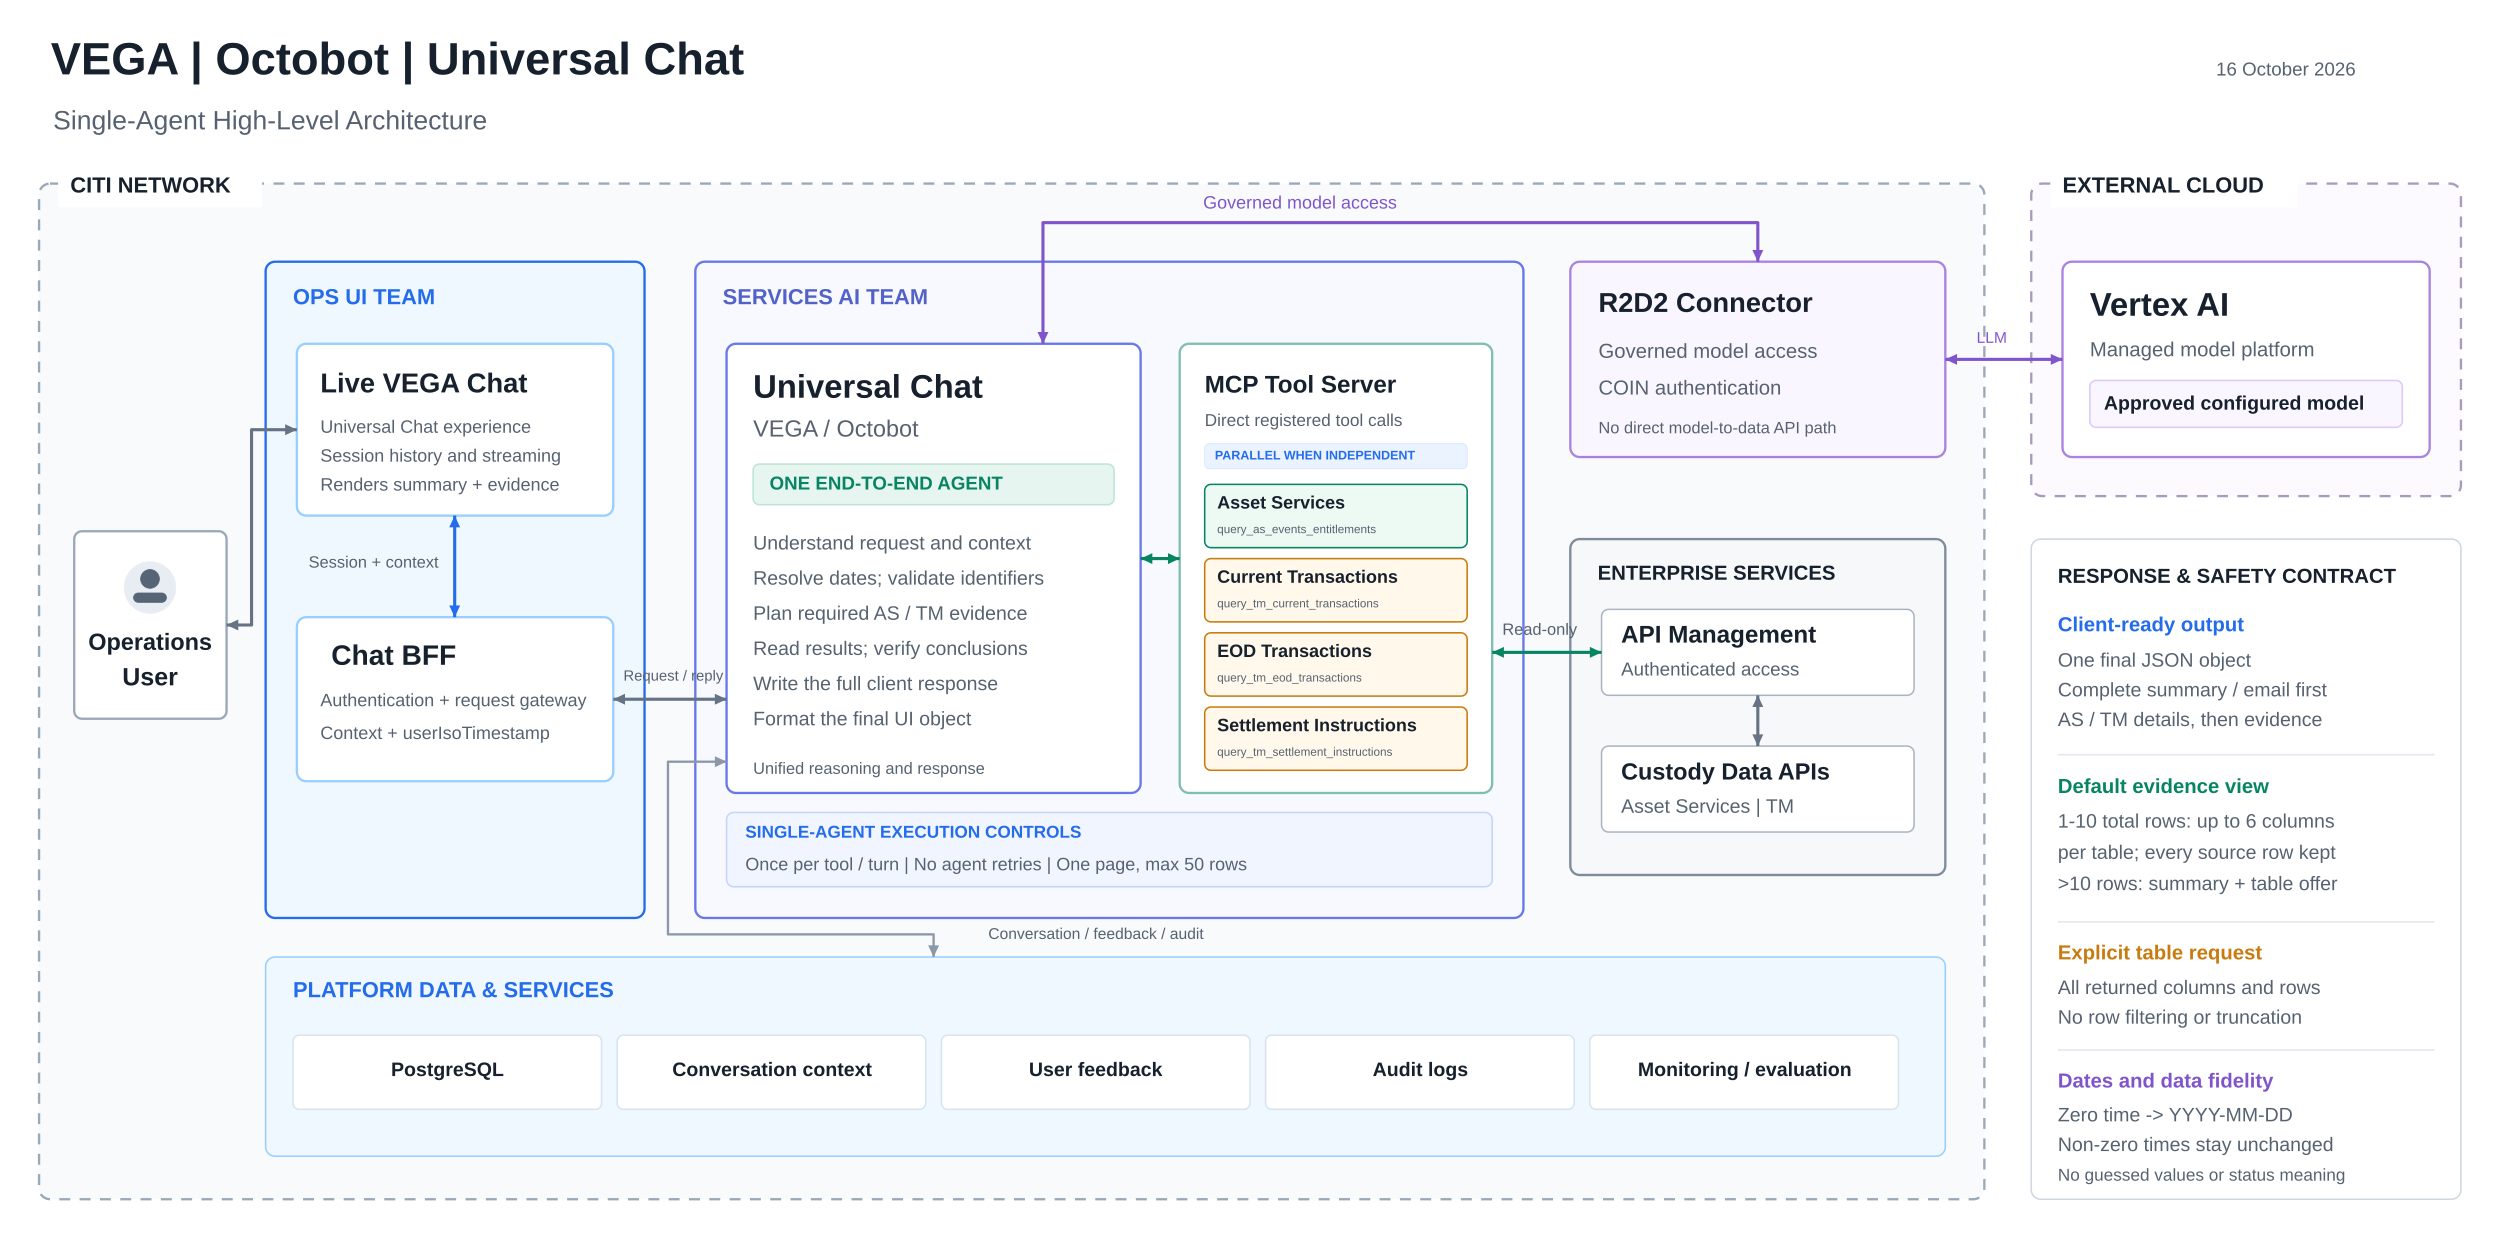
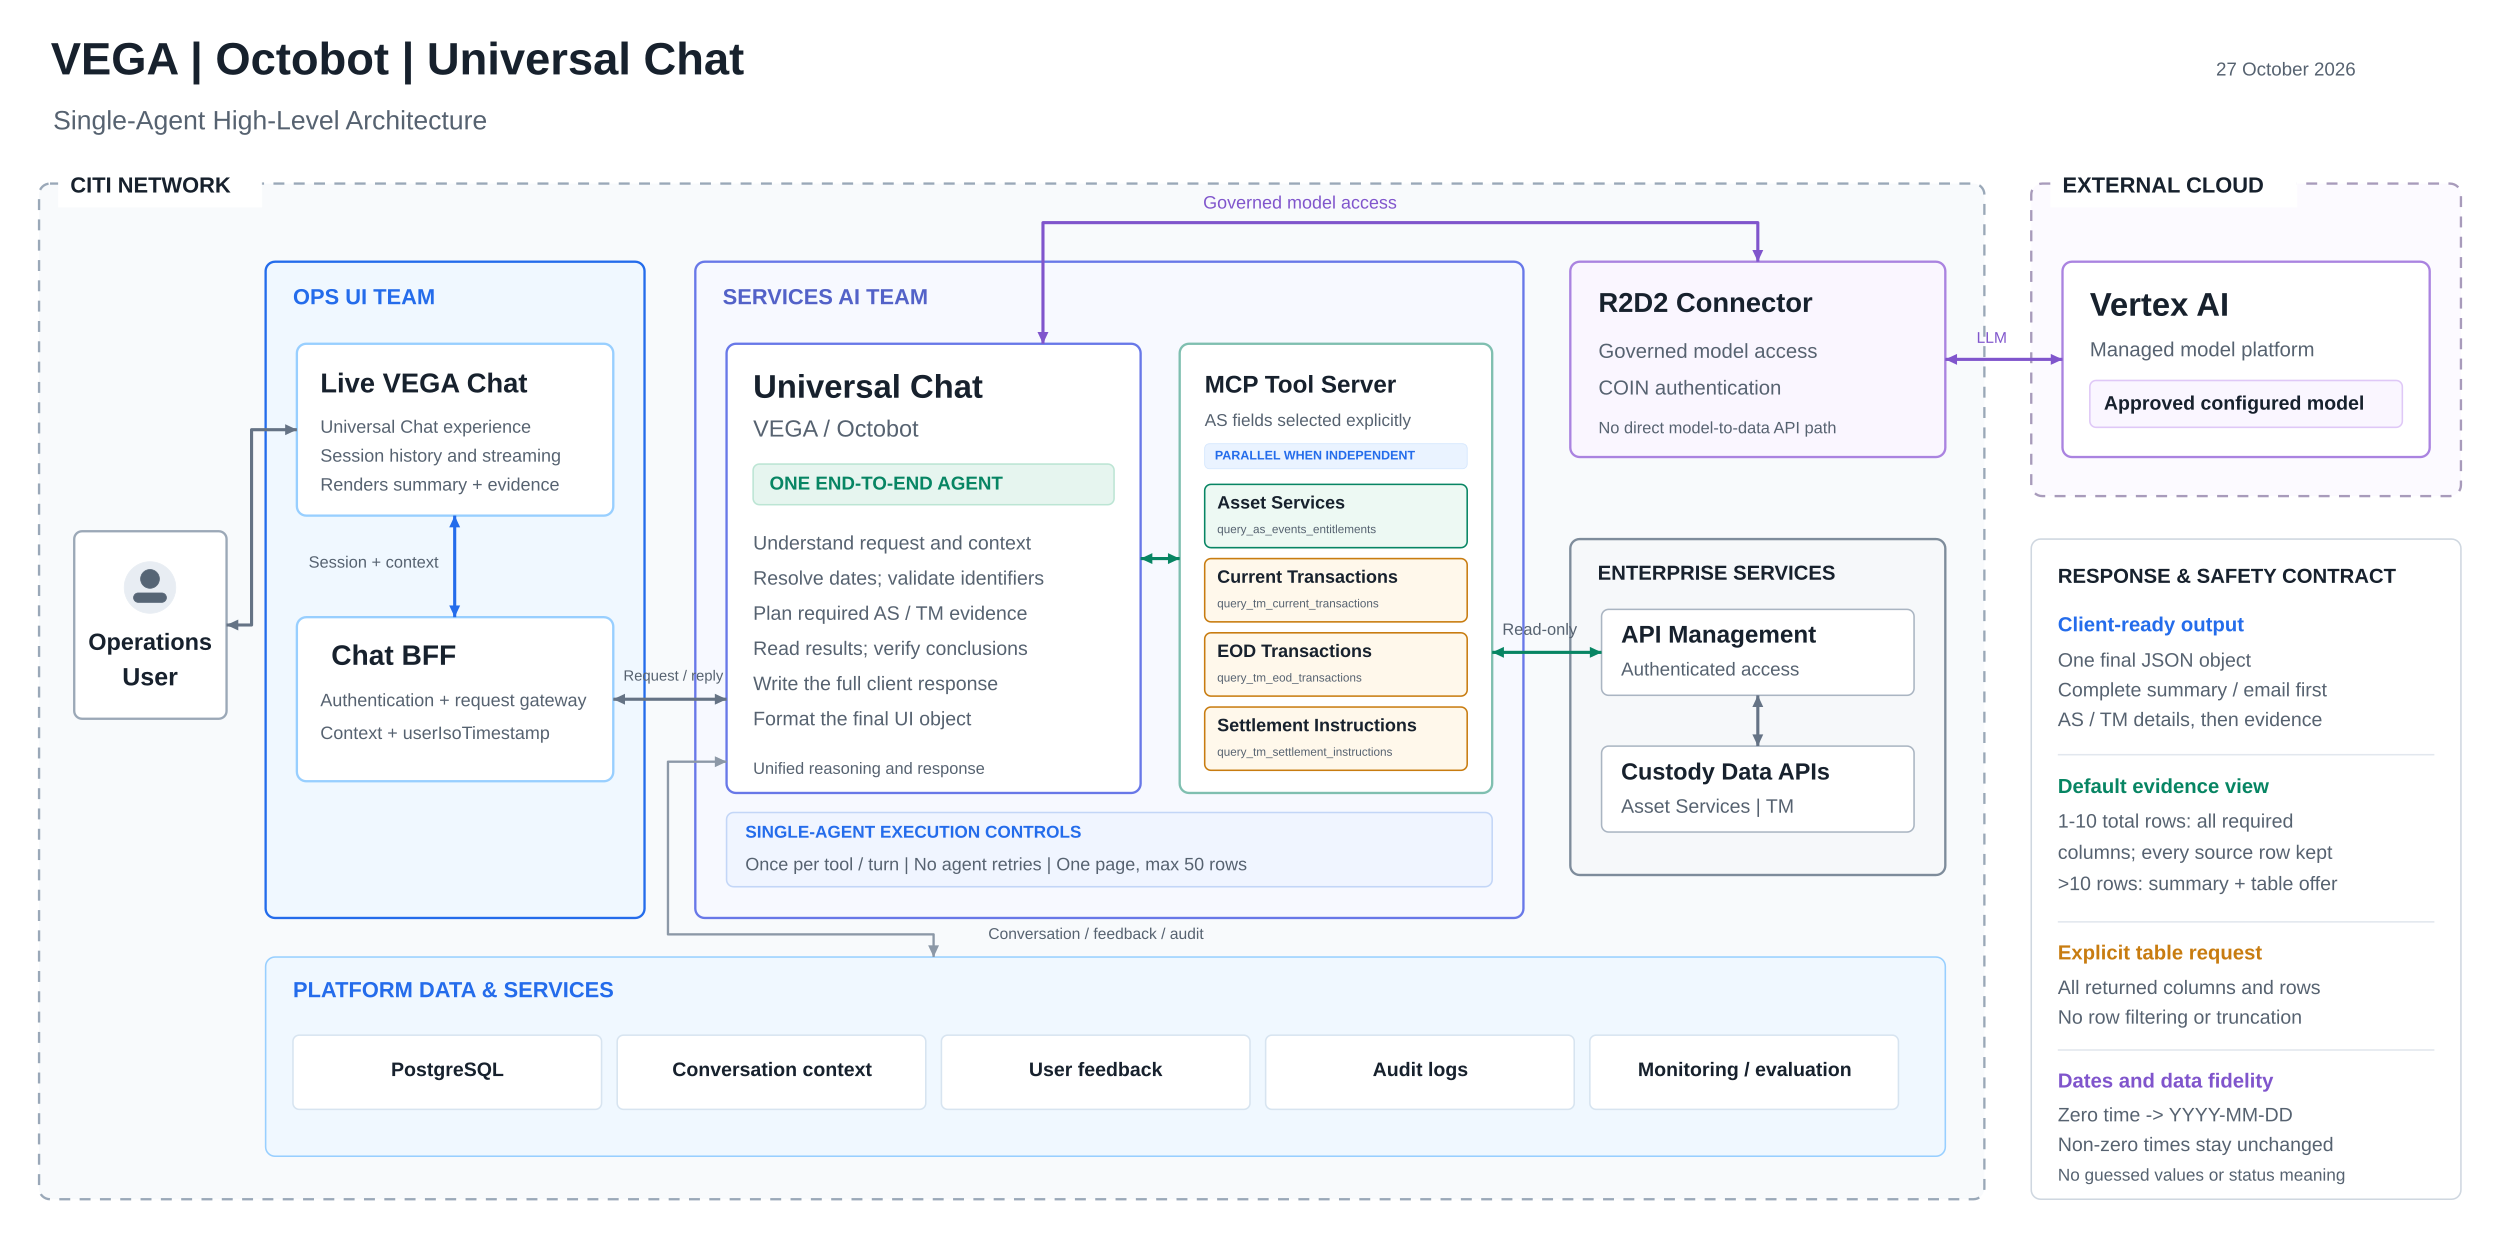
<svg xmlns="http://www.w3.org/2000/svg" width="3200" height="1600" viewBox="0 0 3200 1600" role="img" aria-labelledby="diagramTitle diagramDescription">
  <rect width="3200" height="1600" fill="white" />
  <text x="65" y="55" font-family="Arial, Helvetica, sans-serif" font-size="58" font-weight="700" fill="#17212D" dominant-baseline="hanging">VEGA | Octobot | Universal Chat</text>
  <text x="68" y="142" font-family="Arial, Helvetica, sans-serif" font-size="34" font-weight="400" fill="#566270" dominant-baseline="hanging">Single-Agent High-Level Architecture</text>
-   <text x="2836.5" y="80" font-family="Arial, Helvetica, sans-serif" font-size="24" font-weight="400" fill="#566270" dominant-baseline="hanging">16 October 2026</text>
+   <text x="2836.5" y="80" font-family="Arial, Helvetica, sans-serif" font-size="24" font-weight="400" fill="#566270" dominant-baseline="hanging">27 October 2026</text>
  <rect x="50" y="235" width="2490" height="1300" rx="14" fill="#F8FAFC" stroke="#9AA8B8" stroke-width="3" stroke-dasharray="14 12" />
  <rect x="2600" y="235" width="550" height="400" rx="14" fill="#FCFAFF" stroke="#A89BBB" stroke-width="3" stroke-dasharray="14 12" />
  <rect x="75" y="220" width="260" height="45" rx="0" fill="white" stroke="white" stroke-width="1" />
  <text x="90" y="227" font-family="Arial, Helvetica, sans-serif" font-size="28" font-weight="700" fill="#17212D" dominant-baseline="hanging">CITI NETWORK</text>
  <rect x="2625" y="220" width="315" height="45" rx="0" fill="white" stroke="white" stroke-width="1" />
  <text x="2640" y="227" font-family="Arial, Helvetica, sans-serif" font-size="28" font-weight="700" fill="#17212D" dominant-baseline="hanging">EXTERNAL CLOUD</text>
  <rect x="340" y="335" width="485" height="840" rx="12" fill="#F0F8FF" stroke="#246CEB" stroke-width="3" />
  <text x="375" y="370" font-family="Arial, Helvetica, sans-serif" font-size="28" font-weight="700" fill="#246CEB" dominant-baseline="hanging">OPS UI TEAM</text>
  <rect x="890" y="335" width="1060" height="840" rx="12" fill="#F7F9FF" stroke="#6878E8" stroke-width="3" />
  <text x="925" y="370" font-family="Arial, Helvetica, sans-serif" font-size="28" font-weight="700" fill="#5362C8" dominant-baseline="hanging">SERVICES AI TEAM</text>
  <rect x="95" y="680" width="195" height="240" rx="10" fill="white" stroke="#9BA8B7" stroke-width="3" />
  <rect x="159" y="719" width="66" height="66" rx="33" fill="#E8EDF3" stroke="#E8EDF3" stroke-width="1" />
  <rect x="180" y="729" width="24" height="24" rx="12" fill="#566575" stroke="#566575" stroke-width="1" />
  <rect x="171" y="759" width="42" height="12" rx="6" fill="#566575" stroke="#566575" stroke-width="1" />
  <text x="113.0" y="811" font-family="Arial, Helvetica, sans-serif" font-size="30" font-weight="700" fill="#17212D" dominant-baseline="hanging">Operations</text>
  <text x="156.5" y="855" font-family="Arial, Helvetica, sans-serif" font-size="32" font-weight="700" fill="#17212D" dominant-baseline="hanging">User</text>
  <rect x="380" y="440" width="405" height="220" rx="12" fill="white" stroke="#98CFFF" stroke-width="3" />
  <text x="410" y="478" font-family="Arial, Helvetica, sans-serif" font-size="35" font-weight="700" fill="#17212D" dominant-baseline="hanging">Live VEGA Chat</text>
  <text x="410" y="538" font-family="Arial, Helvetica, sans-serif" font-size="23" font-weight="400" fill="#566270" dominant-baseline="hanging">Universal Chat experience</text>
  <text x="410" y="575" font-family="Arial, Helvetica, sans-serif" font-size="23" font-weight="400" fill="#566270" dominant-baseline="hanging">Session history and streaming</text>
  <text x="410" y="612" font-family="Arial, Helvetica, sans-serif" font-size="23" font-weight="400" fill="#566270" dominant-baseline="hanging">Renders summary + evidence</text>
  <rect x="380" y="790" width="405" height="210" rx="12" fill="white" stroke="#98CFFF" stroke-width="3" />
  <text x="424" y="826" font-family="Arial, Helvetica, sans-serif" font-size="36" font-weight="700" fill="#17212D" dominant-baseline="hanging">Chat BFF</text>
  <text x="410" y="888" font-family="Arial, Helvetica, sans-serif" font-size="23" font-weight="400" fill="#566270" dominant-baseline="hanging">Authentication + request gateway</text>
  <text x="410" y="930" font-family="Arial, Helvetica, sans-serif" font-size="23" font-weight="400" fill="#566270" dominant-baseline="hanging">Context + userIsoTimestamp</text>
  <rect x="930" y="440" width="530" height="575" rx="12" fill="white" stroke="#6878E8" stroke-width="3" />
  <text x="964" y="480" font-family="Arial, Helvetica, sans-serif" font-size="42" font-weight="700" fill="#17212D" dominant-baseline="hanging">Universal Chat</text>
  <text x="964" y="538" font-family="Arial, Helvetica, sans-serif" font-size="30" font-weight="400" fill="#566270" dominant-baseline="hanging">VEGA / Octobot</text>
  <rect x="964" y="594" width="462" height="52" rx="8" fill="#E6F5EF" stroke="#BCE5D4" stroke-width="2" />
  <text x="985" y="610" font-family="Arial, Helvetica, sans-serif" font-size="24" font-weight="700" fill="#078563" dominant-baseline="hanging">ONE END-TO-END AGENT</text>
  <text x="964" y="686" font-family="Arial, Helvetica, sans-serif" font-size="25" font-weight="400" fill="#566270" dominant-baseline="hanging">Understand request and context</text>
  <text x="964" y="731" font-family="Arial, Helvetica, sans-serif" font-size="25" font-weight="400" fill="#566270" dominant-baseline="hanging">Resolve dates; validate identifiers</text>
  <text x="964" y="776" font-family="Arial, Helvetica, sans-serif" font-size="25" font-weight="400" fill="#566270" dominant-baseline="hanging">Plan required AS / TM evidence</text>
  <text x="964" y="821" font-family="Arial, Helvetica, sans-serif" font-size="25" font-weight="400" fill="#566270" dominant-baseline="hanging">Read results; verify conclusions</text>
  <text x="964" y="866" font-family="Arial, Helvetica, sans-serif" font-size="25" font-weight="400" fill="#566270" dominant-baseline="hanging">Write the full client response</text>
  <text x="964" y="911" font-family="Arial, Helvetica, sans-serif" font-size="25" font-weight="400" fill="#566270" dominant-baseline="hanging">Format the final UI object</text>
  <text x="964" y="976" font-family="Arial, Helvetica, sans-serif" font-size="21" font-weight="400" fill="#566270" dominant-baseline="hanging">Unified reasoning and response</text>
  <rect x="1510" y="440" width="400" height="575" rx="12" fill="white" stroke="#7FBFB0" stroke-width="3" />
  <text x="1542" y="481" font-family="Arial, Helvetica, sans-serif" font-size="31" font-weight="700" fill="#17212D" dominant-baseline="hanging">MCP Tool Server</text>
-   <text x="1542" y="530" font-family="Arial, Helvetica, sans-serif" font-size="22" font-weight="400" fill="#566270" dominant-baseline="hanging">Direct registered tool calls</text>
+   <text x="1542" y="530" font-family="Arial, Helvetica, sans-serif" font-size="22" font-weight="400" fill="#566270" dominant-baseline="hanging">AS fields selected explicitly</text>
  <rect x="1542" y="568" width="336" height="32" rx="6" fill="#EAF3FF" stroke="#D2E5FD" stroke-width="1" />
  <text x="1555" y="577" font-family="Arial, Helvetica, sans-serif" font-size="16" font-weight="700" fill="#246CEB" dominant-baseline="hanging">PARALLEL WHEN INDEPENDENT</text>
  <rect x="1542" y="620" width="336" height="81" rx="8" fill="#EDF9F3" stroke="#078563" stroke-width="2" />
  <text x="1558" y="635" font-family="Arial, Helvetica, sans-serif" font-size="23" font-weight="700" fill="#17212D" dominant-baseline="hanging">Asset Services</text>
  <text x="1558" y="672" font-family="Arial, Helvetica, sans-serif" font-size="15" font-weight="400" fill="#566270" dominant-baseline="hanging">query_as_events_entitlements</text>
  <rect x="1542" y="715" width="336" height="81" rx="8" fill="#FFF8EB" stroke="#C87C10" stroke-width="2" />
  <text x="1558" y="730" font-family="Arial, Helvetica, sans-serif" font-size="23" font-weight="700" fill="#17212D" dominant-baseline="hanging">Current Transactions</text>
  <text x="1558" y="767" font-family="Arial, Helvetica, sans-serif" font-size="15" font-weight="400" fill="#566270" dominant-baseline="hanging">query_tm_current_transactions</text>
  <rect x="1542" y="810" width="336" height="81" rx="8" fill="#FFF8EB" stroke="#C87C10" stroke-width="2" />
  <text x="1558" y="825" font-family="Arial, Helvetica, sans-serif" font-size="23" font-weight="700" fill="#17212D" dominant-baseline="hanging">EOD Transactions</text>
  <text x="1558" y="862" font-family="Arial, Helvetica, sans-serif" font-size="15" font-weight="400" fill="#566270" dominant-baseline="hanging">query_tm_eod_transactions</text>
  <rect x="1542" y="905" width="336" height="81" rx="8" fill="#FFF8EB" stroke="#C87C10" stroke-width="2" />
  <text x="1558" y="920" font-family="Arial, Helvetica, sans-serif" font-size="23" font-weight="700" fill="#17212D" dominant-baseline="hanging">Settlement Instructions</text>
  <text x="1558" y="957" font-family="Arial, Helvetica, sans-serif" font-size="15" font-weight="400" fill="#566270" dominant-baseline="hanging">query_tm_settlement_instructions</text>
  <rect x="930" y="1040" width="980" height="95" rx="9" fill="#F0F5FF" stroke="#C3D6F7" stroke-width="2" />
  <text x="954" y="1057" font-family="Arial, Helvetica, sans-serif" font-size="22" font-weight="700" fill="#246CEB" dominant-baseline="hanging">SINGLE-AGENT EXECUTION CONTROLS</text>
  <text x="954" y="1098" font-family="Arial, Helvetica, sans-serif" font-size="23" font-weight="400" fill="#566270" dominant-baseline="hanging">Once per tool / turn | No agent retries | One page, max 50 rows</text>
  <rect x="2010" y="335" width="480" height="250" rx="12" fill="#FAF6FF" stroke="#AA83E0" stroke-width="3" />
  <text x="2046" y="375" font-family="Arial, Helvetica, sans-serif" font-size="35" font-weight="700" fill="#17212D" dominant-baseline="hanging">R2D2 Connector</text>
  <text x="2046" y="440" font-family="Arial, Helvetica, sans-serif" font-size="26" font-weight="400" fill="#566270" dominant-baseline="hanging">Governed model access</text>
  <text x="2046" y="487" font-family="Arial, Helvetica, sans-serif" font-size="26" font-weight="400" fill="#566270" dominant-baseline="hanging">COIN authentication</text>
  <text x="2046" y="540" font-family="Arial, Helvetica, sans-serif" font-size="21" font-weight="400" fill="#566270" dominant-baseline="hanging">No direct model-to-data API path</text>
  <rect x="2640" y="335" width="470" height="250" rx="12" fill="white" stroke="#AA83E0" stroke-width="3" />
  <text x="2675" y="375" font-family="Arial, Helvetica, sans-serif" font-size="42" font-weight="700" fill="#17212D" dominant-baseline="hanging">Vertex AI</text>
  <text x="2675" y="438" font-family="Arial, Helvetica, sans-serif" font-size="26" font-weight="400" fill="#566270" dominant-baseline="hanging">Managed model platform</text>
  <rect x="2675" y="487" width="400" height="60" rx="8" fill="#FAF6FF" stroke="#DFC8F7" stroke-width="2" />
  <text x="2693" y="507" font-family="Arial, Helvetica, sans-serif" font-size="25" font-weight="700" fill="#17212D" dominant-baseline="hanging">Approved configured model</text>
  <rect x="2010" y="690" width="480" height="430" rx="12" fill="#F6F8FA" stroke="#7E8C9B" stroke-width="3" />
  <text x="2045" y="724" font-family="Arial, Helvetica, sans-serif" font-size="26" font-weight="700" fill="#17212D" dominant-baseline="hanging">ENTERPRISE SERVICES</text>
  <rect x="2050" y="780" width="400" height="110" rx="9" fill="white" stroke="#AAB5C2" stroke-width="2" />
  <text x="2075" y="801" font-family="Arial, Helvetica, sans-serif" font-size="31" font-weight="700" fill="#17212D" dominant-baseline="hanging">API Management</text>
  <text x="2075" y="848" font-family="Arial, Helvetica, sans-serif" font-size="24" font-weight="400" fill="#566270" dominant-baseline="hanging">Authenticated access</text>
  <rect x="2050" y="955" width="400" height="110" rx="9" fill="white" stroke="#AAB5C2" stroke-width="2" />
  <text x="2075" y="977" font-family="Arial, Helvetica, sans-serif" font-size="30" font-weight="700" fill="#17212D" dominant-baseline="hanging">Custody Data APIs</text>
  <text x="2075" y="1023" font-family="Arial, Helvetica, sans-serif" font-size="25" font-weight="400" fill="#566270" dominant-baseline="hanging">Asset Services | TM</text>
  <rect x="340" y="1225" width="2150" height="255" rx="12" fill="#F0F8FF" stroke="#98CFFF" stroke-width="2" />
  <text x="375" y="1257" font-family="Arial, Helvetica, sans-serif" font-size="28" font-weight="700" fill="#246CEB" dominant-baseline="hanging">PLATFORM DATA &amp; SERVICES</text>
  <rect x="375" y="1325" width="395" height="95" rx="8" fill="white" stroke="#D7E4F0" stroke-width="2" />
  <text x="500.5" y="1360" font-family="Arial, Helvetica, sans-serif" font-size="25" font-weight="700" fill="#17212D" dominant-baseline="hanging">PostgreSQL</text>
  <rect x="790" y="1325" width="395" height="95" rx="8" fill="white" stroke="#D7E4F0" stroke-width="2" />
  <text x="860.5" y="1360" font-family="Arial, Helvetica, sans-serif" font-size="25" font-weight="700" fill="#17212D" dominant-baseline="hanging">Conversation context</text>
  <rect x="1205" y="1325" width="395" height="95" rx="8" fill="white" stroke="#D7E4F0" stroke-width="2" />
  <text x="1317.0" y="1360" font-family="Arial, Helvetica, sans-serif" font-size="25" font-weight="700" fill="#17212D" dominant-baseline="hanging">User feedback</text>
  <rect x="1620" y="1325" width="395" height="95" rx="8" fill="white" stroke="#D7E4F0" stroke-width="2" />
  <text x="1757.0" y="1360" font-family="Arial, Helvetica, sans-serif" font-size="25" font-weight="700" fill="#17212D" dominant-baseline="hanging">Audit logs</text>
  <rect x="2035" y="1325" width="395" height="95" rx="8" fill="white" stroke="#D7E4F0" stroke-width="2" />
  <text x="2096.5" y="1360" font-family="Arial, Helvetica, sans-serif" font-size="25" font-weight="700" fill="#17212D" dominant-baseline="hanging">Monitoring / evaluation</text>
  <polyline points="290,800 322,800 322,550 380,550" fill="none" stroke="#657385" stroke-width="4" stroke-linejoin="round" />
  <polygon points="380,550 365.0,557.0 365.0,543.0" fill="#657385" />
  <polygon points="290,800 305.0,793.0 305.0,807.0" fill="#657385" />
  <polyline points="582,660 582,790" fill="none" stroke="#246CEB" stroke-width="4" stroke-linejoin="round" />
  <polygon points="582,790 575.0,775.0 589.0,775.0" fill="#246CEB" />
  <polygon points="582,660 589.0,675.0 575.0,675.0" fill="#246CEB" />
  <text x="395" y="712" font-family="Arial, Helvetica, sans-serif" font-size="21" font-weight="400" fill="#566270" dominant-baseline="hanging">Session + context</text>
  <polyline points="785,895 930,895" fill="none" stroke="#657385" stroke-width="4" stroke-linejoin="round" />
  <polygon points="930,895 915.0,902.0 915.0,888.0" fill="#657385" />
  <polygon points="785,895 800.0,888.0 800.0,902.0" fill="#657385" />
  <text x="798" y="858" font-family="Arial, Helvetica, sans-serif" font-size="19" font-weight="400" fill="#566270" dominant-baseline="hanging">Request / reply</text>
  <polyline points="1460,715 1510,715" fill="none" stroke="#078563" stroke-width="4" stroke-linejoin="round" />
  <polygon points="1510,715 1495.0,722.0 1495.0,708.0" fill="#078563" />
  <polygon points="1460,715 1475.0,708.0 1475.0,722.0" fill="#078563" />
  <polyline points="1910,835 2050,835" fill="none" stroke="#078563" stroke-width="4" stroke-linejoin="round" />
  <polygon points="2050,835 2035.0,842.0 2035.0,828.0" fill="#078563" />
  <polygon points="1910,835 1925.0,828.0 1925.0,842.0" fill="#078563" />
  <text x="1923" y="798" font-family="Arial, Helvetica, sans-serif" font-size="21" font-weight="400" fill="#566270" dominant-baseline="hanging">Read-only</text>
  <polyline points="2250,890 2250,955" fill="none" stroke="#657385" stroke-width="4" stroke-linejoin="round" />
  <polygon points="2250,955 2243.0,940.0 2257.0,940.0" fill="#657385" />
  <polygon points="2250,890 2257.0,905.0 2243.0,905.0" fill="#657385" />
  <polyline points="1335,440 1335,285 2250,285 2250,335" fill="none" stroke="#8055CC" stroke-width="4" stroke-linejoin="round" />
  <polygon points="2250,335 2243.0,320.0 2257.0,320.0" fill="#8055CC" />
  <polygon points="1335,440 1328.0,425.0 1342.0,425.0" fill="#8055CC" />
  <text x="1540" y="251" font-family="Arial, Helvetica, sans-serif" font-size="23" font-weight="400" fill="#8055CC" dominant-baseline="hanging">Governed model access</text>
  <polyline points="2490,460 2640,460" fill="none" stroke="#8055CC" stroke-width="4" stroke-linejoin="round" />
  <polygon points="2640,460 2625.0,467.0 2625.0,453.0" fill="#8055CC" />
  <polygon points="2490,460 2505.0,453.0 2505.0,467.0" fill="#8055CC" />
  <text x="2530" y="425" font-family="Arial, Helvetica, sans-serif" font-size="20" font-weight="400" fill="#8055CC" dominant-baseline="hanging">LLM</text>
  <polyline points="930,975 855,975 855,1196 1195,1196 1195,1225" fill="none" stroke="#8C98A7" stroke-width="3" stroke-linejoin="round" />
  <polygon points="1195,1225 1188.0,1210.0 1202.0,1210.0" fill="#8C98A7" />
  <polygon points="930,975 915.0,982.0 915.0,968.0" fill="#8C98A7" />
  <text x="1265" y="1188" font-family="Arial, Helvetica, sans-serif" font-size="20" font-weight="400" fill="#566270" dominant-baseline="hanging">Conversation / feedback / audit</text>
  <rect x="2600" y="690" width="550" height="845" rx="12" fill="white" stroke="#CFD7E0" stroke-width="2" />
  <text x="2634" y="728" font-family="Arial, Helvetica, sans-serif" font-size="26" font-weight="700" fill="#17212D" dominant-baseline="hanging">RESPONSE &amp; SAFETY CONTRACT</text>
  <text x="2634" y="790" font-family="Arial, Helvetica, sans-serif" font-size="26" font-weight="700" fill="#246CEB" dominant-baseline="hanging">Client-ready output</text>
  <text x="2634" y="836" font-family="Arial, Helvetica, sans-serif" font-size="25" font-weight="400" fill="#566270" dominant-baseline="hanging">One final JSON object</text>
  <text x="2634" y="874" font-family="Arial, Helvetica, sans-serif" font-size="25" font-weight="400" fill="#566270" dominant-baseline="hanging">Complete summary / email first</text>
  <text x="2634" y="912" font-family="Arial, Helvetica, sans-serif" font-size="25" font-weight="400" fill="#566270" dominant-baseline="hanging">AS / TM details, then evidence</text>
  <polyline points="2634,966 3116,966" fill="none" stroke="#E2E7EE" stroke-width="2" stroke-linejoin="round" />
  <text x="2634" y="997" font-family="Arial, Helvetica, sans-serif" font-size="26" font-weight="700" fill="#078563" dominant-baseline="hanging">Default evidence view</text>
-   <text x="2634" y="1042" font-family="Arial, Helvetica, sans-serif" font-size="25" font-weight="400" fill="#566270" dominant-baseline="hanging">1-10 total rows: up to 6 columns</text>
-   <text x="2634" y="1082" font-family="Arial, Helvetica, sans-serif" font-size="25" font-weight="400" fill="#566270" dominant-baseline="hanging">per table; every source row kept</text>
+   <text x="2634" y="1042" font-family="Arial, Helvetica, sans-serif" font-size="25" font-weight="400" fill="#566270" dominant-baseline="hanging">1-10 total rows: all required</text>
+   <text x="2634" y="1082" font-family="Arial, Helvetica, sans-serif" font-size="25" font-weight="400" fill="#566270" dominant-baseline="hanging">columns; every source row kept</text>
  <text x="2634" y="1122" font-family="Arial, Helvetica, sans-serif" font-size="25" font-weight="400" fill="#566270" dominant-baseline="hanging">&gt;10 rows: summary + table offer</text>
  <polyline points="2634,1180 3116,1180" fill="none" stroke="#E2E7EE" stroke-width="2" stroke-linejoin="round" />
  <text x="2634" y="1210" font-family="Arial, Helvetica, sans-serif" font-size="26" font-weight="700" fill="#C87C10" dominant-baseline="hanging">Explicit table request</text>
  <text x="2634" y="1255" font-family="Arial, Helvetica, sans-serif" font-size="25" font-weight="400" fill="#566270" dominant-baseline="hanging">All returned columns and rows</text>
  <text x="2634" y="1293" font-family="Arial, Helvetica, sans-serif" font-size="25" font-weight="400" fill="#566270" dominant-baseline="hanging">No row filtering or truncation</text>
  <polyline points="2634,1344 3116,1344" fill="none" stroke="#E2E7EE" stroke-width="2" stroke-linejoin="round" />
  <text x="2634" y="1374" font-family="Arial, Helvetica, sans-serif" font-size="26" font-weight="700" fill="#8055CC" dominant-baseline="hanging">Dates and data fidelity</text>
  <text x="2634" y="1418" font-family="Arial, Helvetica, sans-serif" font-size="25" font-weight="400" fill="#566270" dominant-baseline="hanging">Zero time -&gt; YYYY-MM-DD</text>
  <text x="2634" y="1456" font-family="Arial, Helvetica, sans-serif" font-size="25" font-weight="400" fill="#566270" dominant-baseline="hanging">Non-zero times stay unchanged</text>
  <text x="2634" y="1496" font-family="Arial, Helvetica, sans-serif" font-size="22" font-weight="400" fill="#566270" dominant-baseline="hanging">No guessed values or status meaning</text>
</svg>
